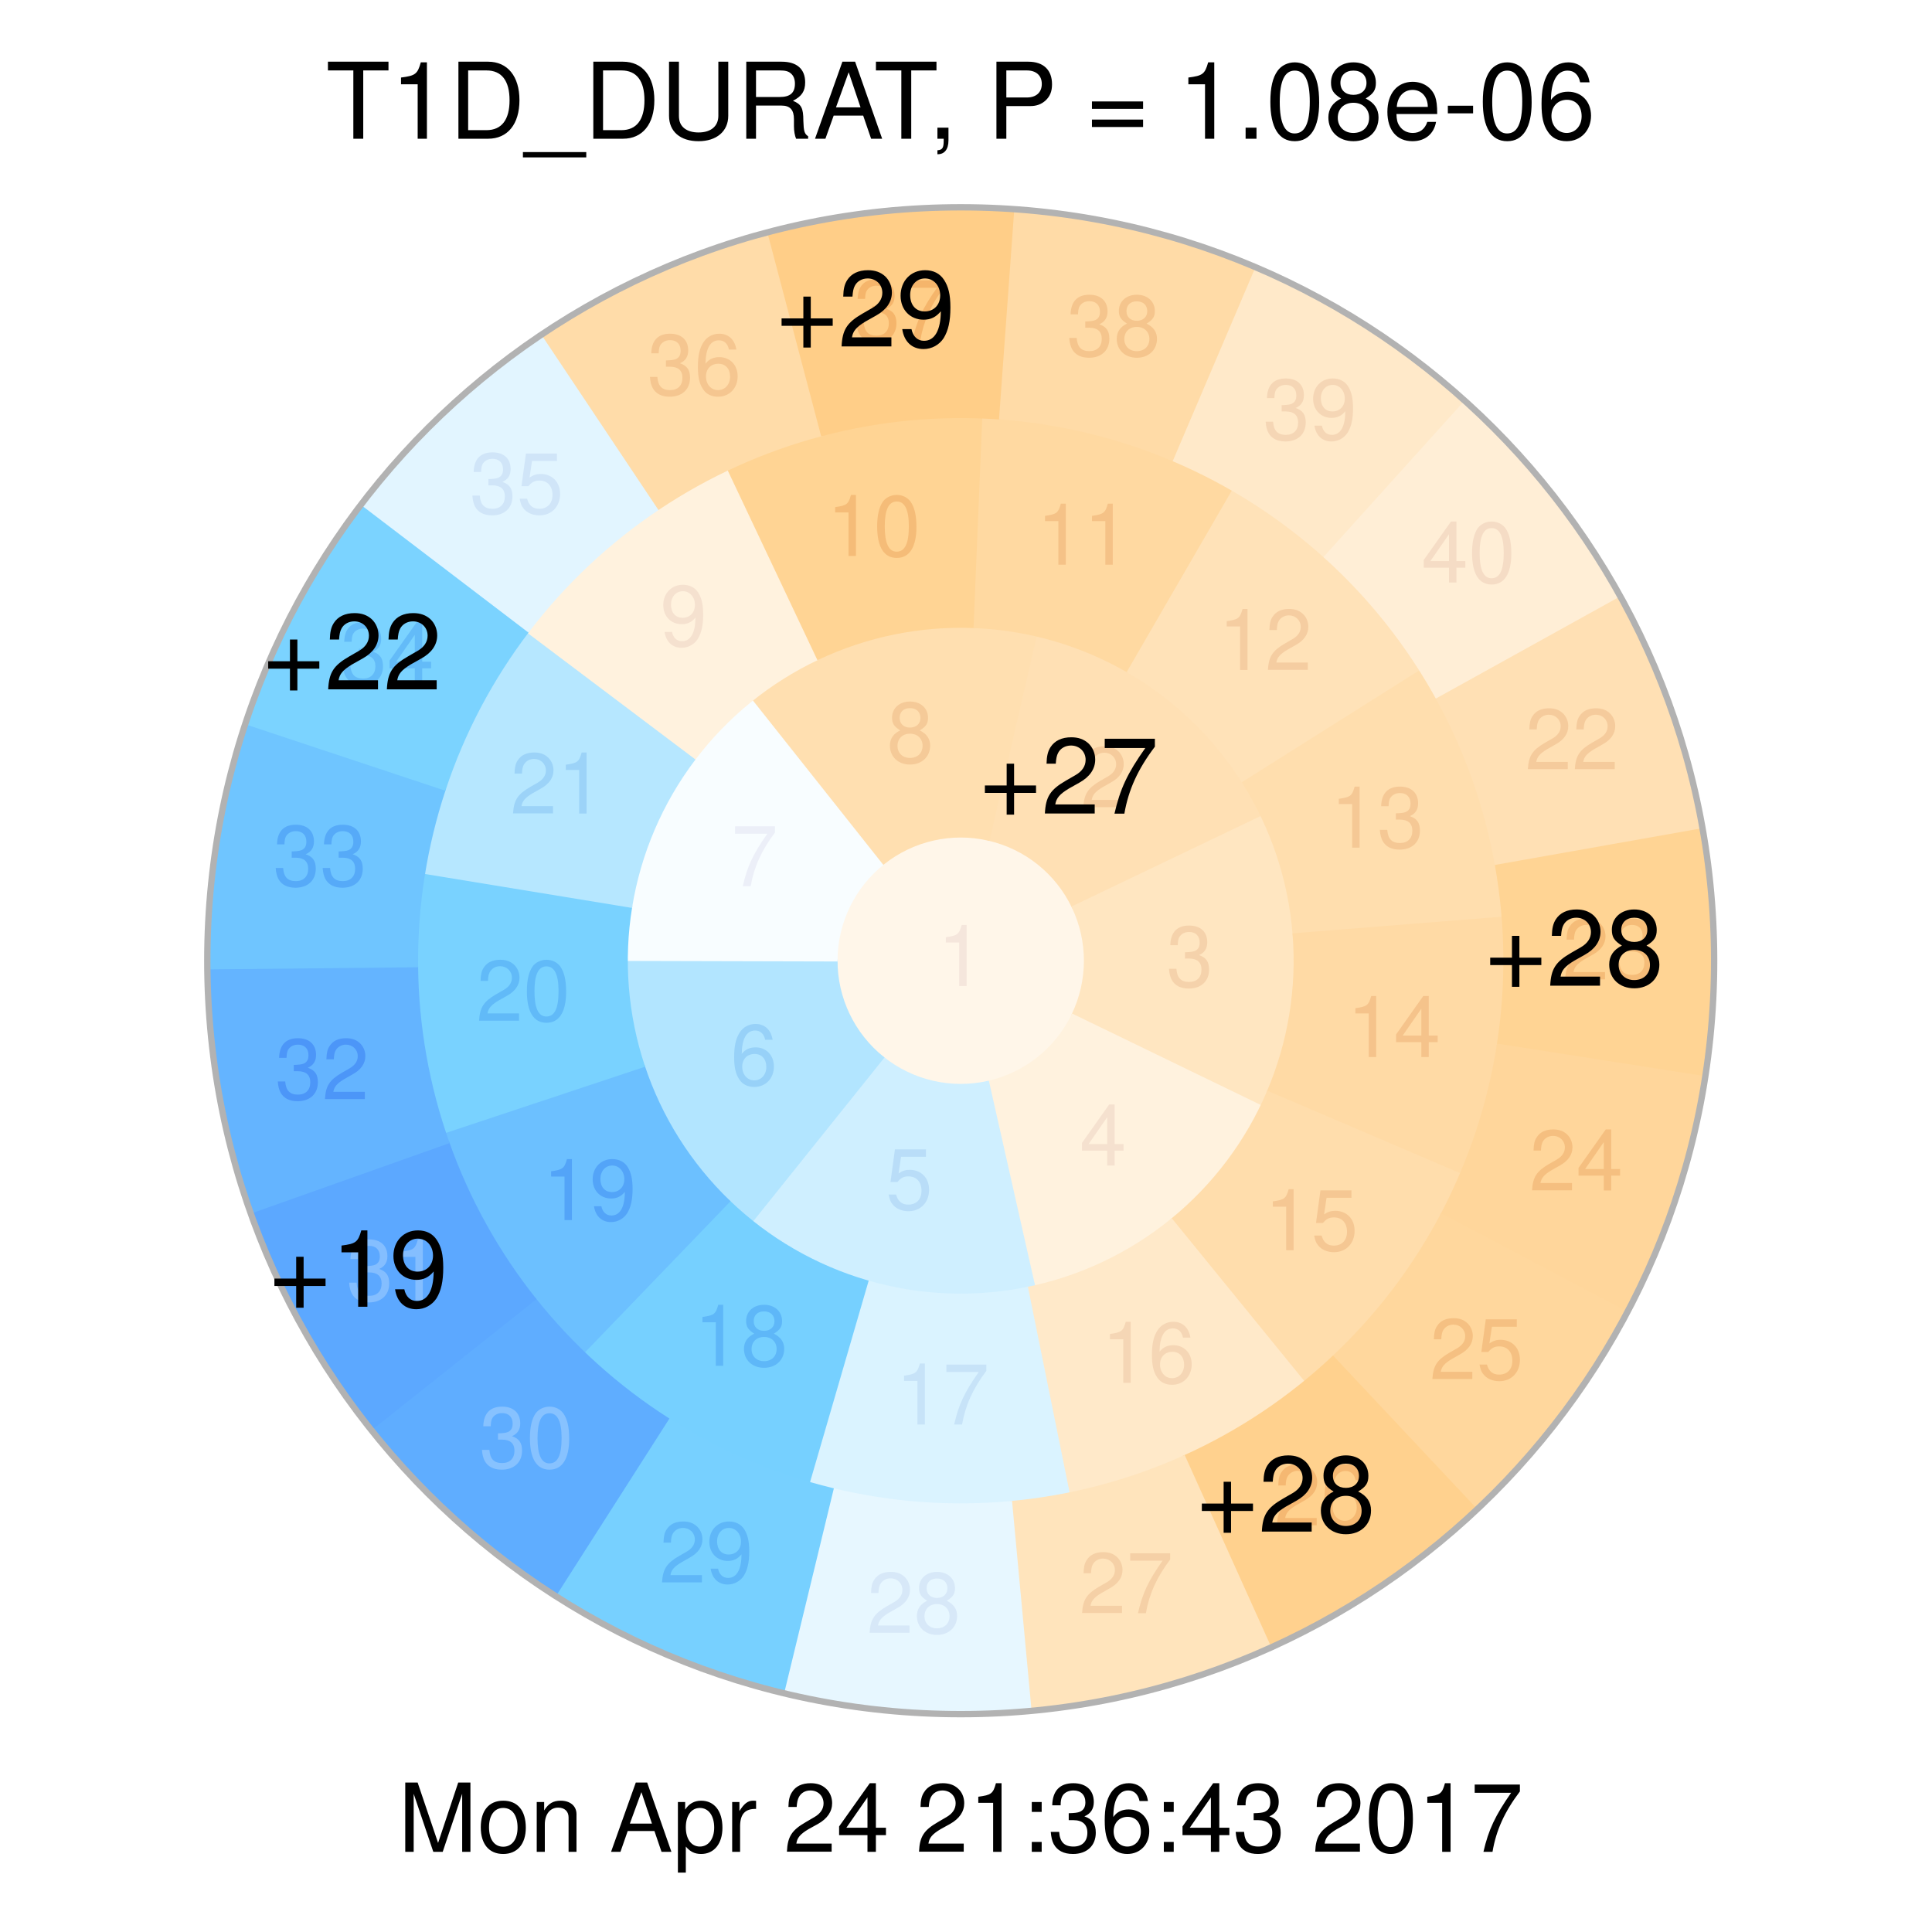
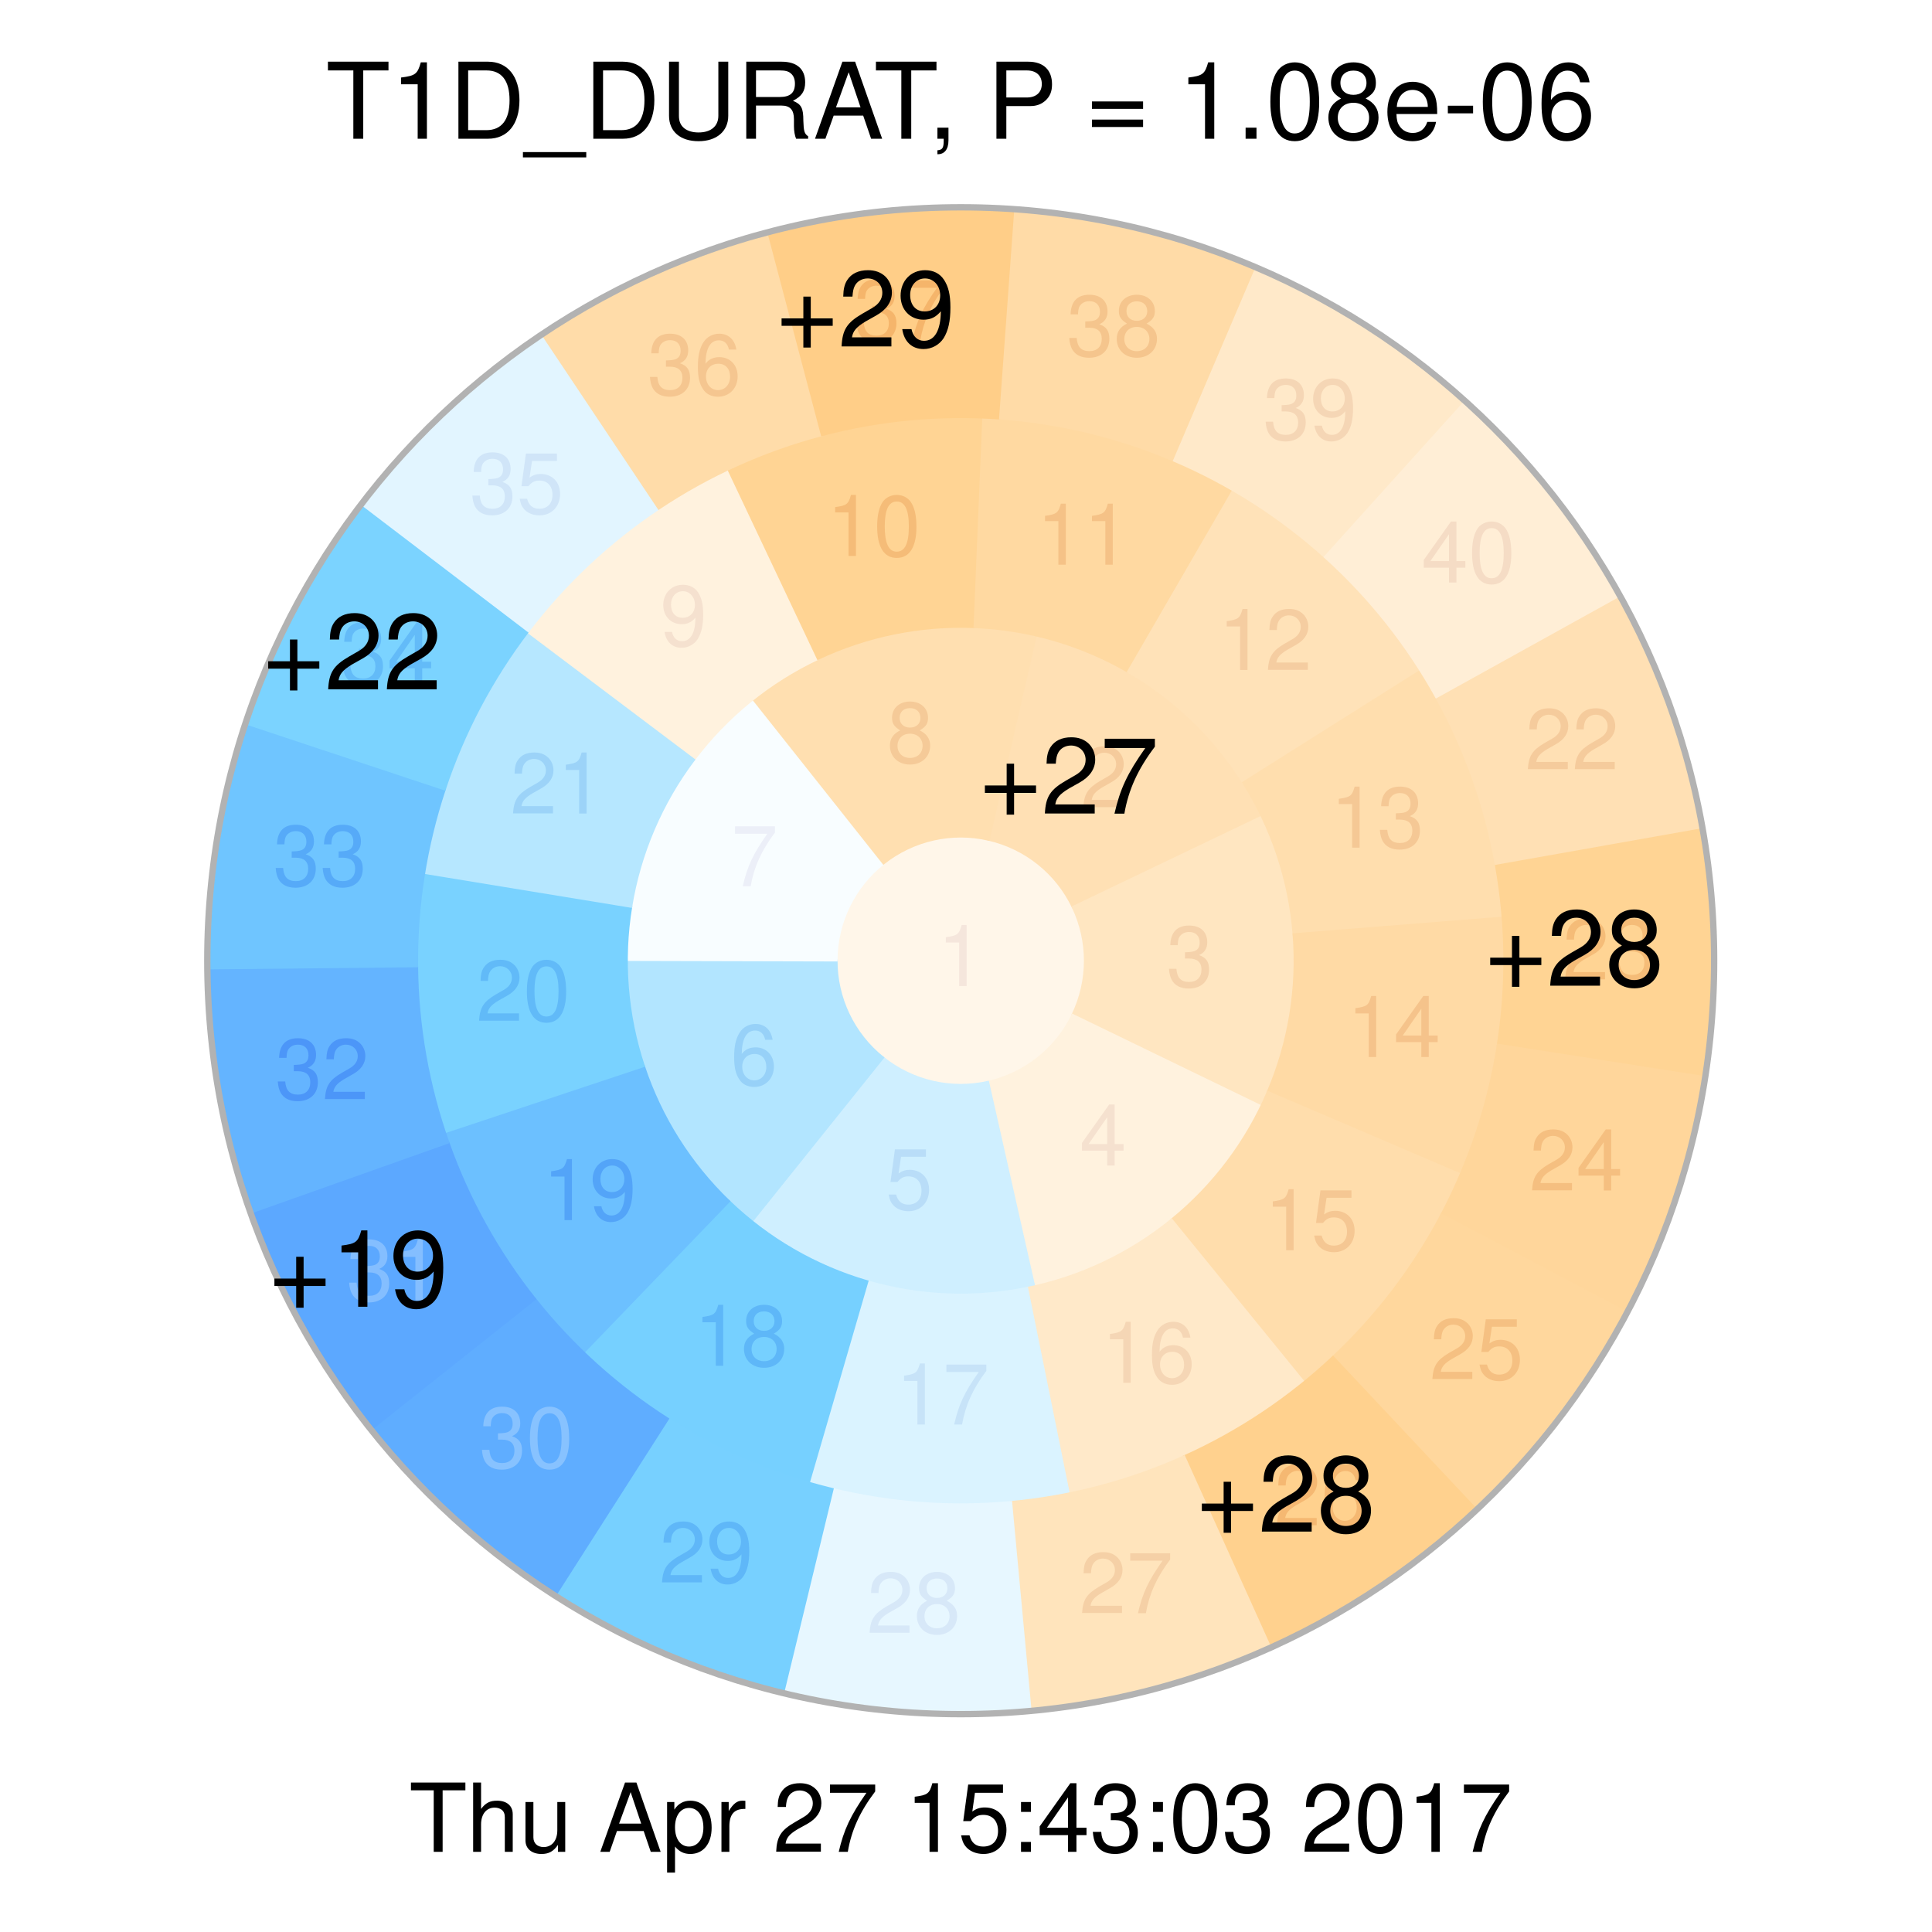
<svg xmlns="http://www.w3.org/2000/svg" x="0" y="0" width="000183" height="000183">
  <polygon points="  0,0  000183,0  000183,000183  0,000183" style="fill: #ffffff;" />
  <g transform="translate(000091, 000091)">
    <g>
      <text x="10.27" y="-13.93" style=" font-family: Helvetica; font-size: 10.00px; font-weight: 500; text-anchor: middle; fill: none; stroke: none;">
+27
</text>
      <text x="58.13" y="2.38" style=" font-family: Helvetica; font-size: 10.00px; font-weight: 500; text-anchor: middle; fill: none; stroke: none;">
+28
</text>
      <text x="30.82" y="54.09" style=" font-family: Helvetica; font-size: 10.00px; font-weight: 500; text-anchor: middle; fill: none; stroke: none;">
+28
</text>
      <text x="-57.03" y="32.78" style=" font-family: Helvetica; font-size: 10.00px; font-weight: 500; text-anchor: middle; fill: none; stroke: none;">
+19
</text>
      <text x="-57.62" y="-25.69" style=" font-family: Helvetica; font-size: 10.00px; font-weight: 500; text-anchor: middle; fill: none; stroke: none;">
+22
</text>
      <text x="-8.99" y="-58.17" style=" font-family: Helvetica; font-size: 10.00px; font-weight: 500; text-anchor: middle; fill: none; stroke: none;">
+29
</text>
    </g>
    <g>
      <g>
        <circle cx="0.00" cy="0.00" r="11.768" style=" fill: #fff6e9; stroke: #fff6e9; stroke-linecap: round; stroke-width: 0.20px;" />
        <path d="M 10.616 -5.08 A 11.768 11.768 0 0 0 2.647 -11.467 L 7.116 -30.823 A 31.634 31.634 0 0 1 28.535 -13.654 Z" style=" fill: #ffe0b4; stroke: #ffe0b4; stroke-linecap: round; stroke-width: 0.20px;" />
        <path d="M 10.59 5.133 A 11.768 11.768 0 0 0 10.616 -5.08 L 28.535 -13.654 A 31.634 31.634 0 0 1 28.467 13.796 Z" style=" fill: #ffe6c1; stroke: #ffe6c1; stroke-linecap: round; stroke-width: 0.20px;" />
        <path d="M 2.59 11.48 A 11.768 11.768 0 0 0 10.59 5.133 L 28.467 13.796 A 31.634 31.634 0 0 1 6.962 30.858 Z" style=" fill: #fff2de; stroke: #fff2de; stroke-linecap: round; stroke-width: 0.20px;" />
        <path d="M -7.36 9.182 A 11.768 11.768 0 0 0 2.59 11.48 L 6.962 30.858 A 31.634 31.634 0 0 1 -19.785 24.683 Z" style=" fill: #cfefff; stroke: #cfefff; stroke-linecap: round; stroke-width: 0.20px;" />
        <path d="M -11.768 -0.029 A 11.768 11.768 0 0 0 -7.36 9.182 L -19.785 24.683 A 31.634 31.634 0 0 1 -31.634 -0.079 Z" style=" fill: #b2e5ff; stroke: #b2e5ff; stroke-linecap: round; stroke-width: 0.20px;" />
        <path d="M -7.314 -9.219 A 11.768 11.768 0 0 0 -11.768 -0.029 L -31.634 -0.079 A 31.634 31.634 0 0 1 -19.662 -24.782 Z" style=" fill: #f8fdff; stroke: #f8fdff; stroke-linecap: round; stroke-width: 0.20px;" />
        <path d="M 2.647 -11.467 A 11.768 11.768 0 0 0 -7.314 -9.219 L -19.662 -24.782 A 31.634 31.634 0 0 1 7.116 -30.823 Z" style=" fill: #ffdfb0; stroke: #ffdfb0; stroke-linecap: round; stroke-width: 0.20px;" />
        <path d="M -13.523 -28.598 A 31.634 31.634 0 0 0 -25.264 -19.038 L -41.129 -30.993 A 51.499 51.499 0 0 1 -22.015 -46.557 Z" style=" fill: #fff2de; stroke: #fff2de; stroke-linecap: round; stroke-width: 0.20px;" />
        <path d="M 1.316 -31.607 A 31.634 31.634 0 0 0 -13.523 -28.598 L -22.015 -46.557 A 51.499 51.499 0 0 1 2.143 -51.455 Z" style=" fill: #ffd494; stroke: #ffd494; stroke-linecap: round; stroke-width: 0.20px;" />
        <path d="M 15.854 -27.375 A 31.634 31.634 0 0 0 1.316 -31.607 L 2.143 -51.455 A 51.499 51.499 0 0 1 25.81 -44.565 Z" style=" fill: #ffd9a1; stroke: #ffd9a1; stroke-linecap: round; stroke-width: 0.20px;" />
        <path d="M 26.759 -16.871 A 31.634 31.634 0 0 0 15.854 -27.375 L 25.81 -44.565 A 51.499 51.499 0 0 1 43.564 -27.466 Z" style=" fill: #ffe2b8; stroke: #ffe2b8; stroke-linecap: round; stroke-width: 0.20px;" />
        <path d="M 31.535 -2.503 A 31.634 31.634 0 0 0 26.759 -16.871 L 43.564 -27.466 A 51.499 51.499 0 0 1 51.338 -4.075 Z" style=" fill: #ffdeae; stroke: #ffdeae; stroke-linecap: round; stroke-width: 0.20px;" />
        <path d="M 29.086 12.438 A 31.634 31.634 0 0 0 31.535 -2.503 L 51.338 -4.075 A 51.499 51.499 0 0 1 47.351 20.25 Z" style=" fill: #ffdaa5; stroke: #ffdaa5; stroke-linecap: round; stroke-width: 0.20px;" />
        <path d="M 19.974 24.531 A 31.634 31.634 0 0 0 29.086 12.438 L 47.351 20.25 A 51.499 51.499 0 0 1 32.517 39.935 Z" style=" fill: #ffddac; stroke: #ffddac; stroke-linecap: round; stroke-width: 0.20px;" />
        <path d="M 6.286 31.003 A 31.634 31.634 0 0 0 19.974 24.531 L 32.517 39.935 A 51.499 51.499 0 0 1 10.233 50.472 Z" style=" fill: #ffe9c9; stroke: #ffe9c9; stroke-linecap: round; stroke-width: 0.20px;" />
        <path d="M -8.842 30.373 A 31.634 31.634 0 0 0 6.286 31.003 L 10.233 50.472 A 51.499 51.499 0 0 1 -14.394 49.447 Z" style=" fill: #daf3ff; stroke: #daf3ff; stroke-linecap: round; stroke-width: 0.20px;" />
        <path d="M -21.944 22.785 A 31.634 31.634 0 0 0 -8.842 30.373 L -14.394 49.447 A 51.499 51.499 0 0 1 -35.725 37.094 Z" style=" fill: #76d0ff; stroke: #76d0ff; stroke-linecap: round; stroke-width: 0.20px;" />
        <path d="M -30.019 9.977 A 31.634 31.634 0 0 0 -21.944 22.785 L -35.725 37.094 A 51.499 51.499 0 0 1 -48.871 16.243 Z" style=" fill: #6cc0ff; stroke: #6cc0ff; stroke-linecap: round; stroke-width: 0.20px;" />
        <path d="M -31.217 -5.116 A 31.634 31.634 0 0 0 -30.019 9.977 L -48.871 16.243 A 51.499 51.499 0 0 1 -50.821 -8.329 Z" style=" fill: #79d2ff; stroke: #79d2ff; stroke-linecap: round; stroke-width: 0.20px;" />
        <path d="M -25.264 -19.038 A 31.634 31.634 0 0 0 -31.217 -5.116 L -50.821 -8.329 A 51.499 51.499 0 0 1 -41.129 -30.993 Z" style=" fill: #b6e7ff; stroke: #b6e7ff; stroke-linecap: round; stroke-width: 0.20px;" />
        <path d="M 50.709 -8.989 A 51.499 51.499 0 0 0 45.042 -24.967 L 62.417 -34.598 A 71.365 71.365 0 0 1 70.269 -12.457 Z" style=" fill: #ffe0b4; stroke: #ffe0b4; stroke-linecap: round; stroke-width: 0.20px;" />
        <path d="M 50.88 7.963 A 51.499 51.499 0 0 0 50.709 -8.989 L 70.269 -12.457 A 71.365 71.365 0 0 1 70.507 11.034 Z" style=" fill: #ffd494; stroke: #ffd494; stroke-linecap: round; stroke-width: 0.20px;" />
        <path d="M 45.538 24.052 A 51.499 51.499 0 0 0 50.88 7.963 L 70.507 11.034 A 71.365 71.365 0 0 1 63.104 33.33 Z" style=" fill: #ffd69b; stroke: #ffd69b; stroke-linecap: round; stroke-width: 0.20px;" />
        <path d="M 35.261 37.535 A 51.499 51.499 0 0 0 45.538 24.052 L 63.104 33.33 A 71.365 71.365 0 0 1 48.862 52.014 Z" style=" fill: #ffd79d; stroke: #ffd79d; stroke-linecap: round; stroke-width: 0.20px;" />
        <path d="M 21.163 46.95 A 51.499 51.499 0 0 0 35.261 37.535 L 48.862 52.014 A 71.365 71.365 0 0 1 29.326 65.061 Z" style=" fill: #ffd18e; stroke: #ffd18e; stroke-linecap: round; stroke-width: 0.20px;" />
        <path d="M 4.771 51.278 A 51.499 51.499 0 0 0 21.163 46.95 L 29.326 65.061 A 71.365 71.365 0 0 1 6.612 71.058 Z" style=" fill: #ffe4bc; stroke: #ffe4bc; stroke-linecap: round; stroke-width: 0.20px;" />
        <path d="M -12.137 50.049 A 51.499 51.499 0 0 0 4.771 51.278 L 6.612 71.058 A 71.365 71.365 0 0 1 -16.819 69.355 Z" style=" fill: #e7f7ff; stroke: #e7f7ff; stroke-linecap: round; stroke-width: 0.20px;" />
        <path d="M -27.73 43.396 A 51.499 51.499 0 0 0 -12.137 50.049 L -16.819 69.355 A 71.365 71.365 0 0 1 -38.427 60.136 Z" style=" fill: #77d0ff; stroke: #77d0ff; stroke-linecap: round; stroke-width: 0.20px;" />
        <path d="M -40.319 32.041 A 51.499 51.499 0 0 0 -27.73 43.396 L -38.427 60.136 A 71.365 71.365 0 0 1 -55.871 44.4 Z" style=" fill: #5fadff; stroke: #5fadff; stroke-linecap: round; stroke-width: 0.20px;" />
        <path d="M -48.538 17.213 A 51.499 51.499 0 0 0 -40.319 32.041 L -55.871 44.4 A 71.365 71.365 0 0 1 -67.261 23.853 Z" style=" fill: #5ca8ff; stroke: #5ca8ff; stroke-linecap: round; stroke-width: 0.20px;" />
        <path d="M -51.497 0.52 A 51.499 51.499 0 0 0 -48.538 17.213 L -67.261 23.853 A 71.365 71.365 0 0 1 -71.361 0.721 Z" style=" fill: #64b4ff; stroke: #64b4ff; stroke-linecap: round; stroke-width: 0.20px;" />
        <path d="M -48.876 -16.229 A 51.499 51.499 0 0 0 -51.497 0.52 L -71.361 0.721 A 71.365 71.365 0 0 1 -67.729 -22.489 Z" style=" fill: #6fc5ff; stroke: #6fc5ff; stroke-linecap: round; stroke-width: 0.20px;" />
        <path d="M -40.958 -31.219 A 51.499 51.499 0 0 0 -48.876 -16.229 L -67.729 -22.489 A 71.365 71.365 0 0 1 -56.757 -43.262 Z" style=" fill: #7bd3ff; stroke: #7bd3ff; stroke-linecap: round; stroke-width: 0.20px;" />
        <path d="M -28.602 -42.827 A 51.499 51.499 0 0 0 -40.958 -31.219 L -56.757 -43.262 A 71.365 71.365 0 0 1 -39.635 -59.347 Z" style=" fill: #e2f5ff; stroke: #e2f5ff; stroke-linecap: round; stroke-width: 0.20px;" />
        <path d="M -13.146 -49.793 A 51.499 51.499 0 0 0 -28.602 -42.827 L -39.635 -59.347 A 71.365 71.365 0 0 1 -18.217 -69.001 Z" style=" fill: #ffdca9; stroke: #ffdca9; stroke-linecap: round; stroke-width: 0.20px;" />
        <path d="M 3.734 -51.364 A 51.499 51.499 0 0 0 -13.146 -49.793 L -18.217 -69.001 A 71.365 71.365 0 0 1 5.174 -71.177 Z" style=" fill: #ffce88; stroke: #ffce88; stroke-linecap: round; stroke-width: 0.20px;" />
        <path d="M 20.209 -47.368 A 51.499 51.499 0 0 0 3.734 -51.364 L 5.174 -71.177 A 71.365 71.365 0 0 1 28.005 -65.64 Z" style=" fill: #ffdba7; stroke: #ffdba7; stroke-linecap: round; stroke-width: 0.20px;" />
        <path d="M 34.495 -38.24 A 51.499 51.499 0 0 0 20.209 -47.368 L 28.005 -65.64 A 71.365 71.365 0 0 1 47.801 -52.991 Z" style=" fill: #ffe9c9; stroke: #ffe9c9; stroke-linecap: round; stroke-width: 0.20px;" />
        <path d="M 45.042 -24.967 A 51.499 51.499 0 0 0 34.495 -38.24 L 47.801 -52.991 A 71.365 71.365 0 0 1 62.417 -34.598 Z" style=" fill: #ffeed6; stroke: #ffeed6; stroke-linecap: round; stroke-width: 0.20px;" />
      </g>
      <g>
        <text x="0.00" y="2.40" style=" font-family: Helvetica; font-size: 8.00px; font-weight: 500; text-anchor: middle; fill: #f5e6dc; stroke: none;">
1
</text>
        <text x="13.57" y="-14.53" style=" font-family: Helvetica; font-size: 8.00px; font-weight: 500; text-anchor: middle; fill: #f5cb9c; stroke: none;">
2
</text>
        <text x="21.70" y="2.45" style=" font-family: Helvetica; font-size: 8.00px; font-weight: 500; text-anchor: middle; fill: #f5d2ab; stroke: none;">
3
</text>
        <text x="13.49" y="19.40" style=" font-family: Helvetica; font-size: 8.00px; font-weight: 500; text-anchor: middle; fill: #f5e1cf; stroke: none;">
4
</text>
        <text x="-4.88" y="23.54" style=" font-family: Helvetica; font-size: 8.00px; font-weight: 500; text-anchor: middle; fill: #b9ddf8; stroke: none;">
5
</text>
        <text x="-19.58" y="11.77" style=" font-family: Helvetica; font-size: 8.00px; font-weight: 500; text-anchor: middle; fill: #97d1f8; stroke: none;">
6
</text>
        <text x="-19.53" y="-7.06" style=" font-family: Helvetica; font-size: 8.00px; font-weight: 500; text-anchor: middle; fill: #eceff8; stroke: none;">
7
</text>
        <text x="-4.78" y="-18.77" style=" font-family: Helvetica; font-size: 8.00px; font-weight: 500; text-anchor: middle; fill: #f5ca98; stroke: none;">
8
</text>
        <text x="-26.25" y="-29.83" style=" font-family: Helvetica; font-size: 8.00px; font-weight: 500; text-anchor: middle; fill: #f5e1cf; stroke: none;">
9
</text>
        <text x="-8.26" y="-38.34" style=" font-family: Helvetica; font-size: 8.00px; font-weight: 500; text-anchor: middle; fill: #f5bc78; stroke: none;">
10
</text>
        <text x="11.62" y="-37.51" style=" font-family: Helvetica; font-size: 8.00px; font-weight: 500; text-anchor: middle; fill: #f5c287; stroke: none;">
11
</text>
        <text x="28.83" y="-27.54" style=" font-family: Helvetica; font-size: 8.00px; font-weight: 500; text-anchor: middle; fill: #f5cda1; stroke: none;">
12
</text>
        <text x="39.45" y="-10.71" style=" font-family: Helvetica; font-size: 8.00px; font-weight: 500; text-anchor: middle; fill: #f5c895; stroke: none;">
13
</text>
        <text x="41.02" y="9.12" style=" font-family: Helvetica; font-size: 8.00px; font-weight: 500; text-anchor: middle; fill: #f5c38b; stroke: none;">
14
</text>
        <text x="33.20" y="27.42" style=" font-family: Helvetica; font-size: 8.00px; font-weight: 500; text-anchor: middle; fill: #f5c793; stroke: none;">
15
</text>
        <text x="17.77" y="39.98" style=" font-family: Helvetica; font-size: 8.00px; font-weight: 500; text-anchor: middle; fill: #f5d6b5; stroke: none;">
16
</text>
        <text x="-1.73" y="43.93" style=" font-family: Helvetica; font-size: 8.00px; font-weight: 500; text-anchor: middle; fill: #c7e3f8; stroke: none;">
17
</text>
        <text x="-20.83" y="38.37" style=" font-family: Helvetica; font-size: 8.00px; font-weight: 500; text-anchor: middle; fill: #5eb7f8; stroke: none;">
18
</text>
        <text x="-35.16" y="24.57" style=" font-family: Helvetica; font-size: 8.00px; font-weight: 500; text-anchor: middle; fill: #53a4f8; stroke: none;">
19
</text>
        <text x="-41.44" y="5.69" style=" font-family: Helvetica; font-size: 8.00px; font-weight: 500; text-anchor: middle; fill: #61baf8; stroke: none;">
20
</text>
        <text x="-38.22" y="-13.94" style=" font-family: Helvetica; font-size: 8.00px; font-weight: 500; text-anchor: middle; fill: #9cd3f8; stroke: none;">
21
</text>
        <text x="57.90" y="-18.13" style=" font-family: Helvetica; font-size: 8.00px; font-weight: 500; text-anchor: middle; fill: #f5cb9c; stroke: none;">
22
</text>
        <text x="61.43" y="1.78" style=" font-family: Helvetica; font-size: 8.00px; font-weight: 500; text-anchor: middle; fill: #f5bc78; stroke: none;">
23
</text>
        <text x="58.30" y="21.76" style=" font-family: Helvetica; font-size: 8.00px; font-weight: 500; text-anchor: middle; fill: #f5bf80; stroke: none;">
24
</text>
        <text x="48.86" y="39.64" style=" font-family: Helvetica; font-size: 8.00px; font-weight: 500; text-anchor: middle; fill: #f5c082; stroke: none;">
25
</text>
        <text x="34.12" y="53.49" style=" font-family: Helvetica; font-size: 8.00px; font-weight: 500; text-anchor: middle; fill: #f5b872; stroke: none;">
26
</text>
        <text x="15.68" y="61.80" style=" font-family: Helvetica; font-size: 8.00px; font-weight: 500; text-anchor: middle; fill: #f5d0a6; stroke: none;">
27
</text>
        <text x="-4.45" y="63.67" style=" font-family: Helvetica; font-size: 8.00px; font-weight: 500; text-anchor: middle; fill: #d7e8f8; stroke: none;">
28
</text>
        <text x="-24.11" y="58.90" style=" font-family: Helvetica; font-size: 8.00px; font-weight: 500; text-anchor: middle; fill: #5fb7f8; stroke: none;">
29
</text>
        <text x="-41.15" y="48.02" style=" font-family: Helvetica; font-size: 8.00px; font-weight: 500; text-anchor: middle; fill: #87c2ff; stroke: none;">
30
</text>
        <text x="-53.73" y="32.18" style=" font-family: Helvetica; font-size: 8.00px; font-weight: 500; text-anchor: middle; fill: #84beff; stroke: none;">
31
</text>
        <text x="-60.49" y="13.12" style=" font-family: Helvetica; font-size: 8.00px; font-weight: 500; text-anchor: middle; fill: #4c96f8; stroke: none;">
32
</text>
        <text x="-60.69" y="-7.10" style=" font-family: Helvetica; font-size: 8.00px; font-weight: 500; text-anchor: middle; fill: #56aaf8; stroke: none;">
33
</text>
        <text x="-54.32" y="-26.29" style=" font-family: Helvetica; font-size: 8.00px; font-weight: 500; text-anchor: middle; fill: #63bbf8; stroke: none;">
34
</text>
        <text x="-42.06" y="-42.37" style=" font-family: Helvetica; font-size: 8.00px; font-weight: 500; text-anchor: middle; fill: #d0e5f8; stroke: none;">
35
</text>
        <text x="-25.24" y="-53.61" style=" font-family: Helvetica; font-size: 8.00px; font-weight: 500; text-anchor: middle; fill: #f5c690; stroke: none;">
36
</text>
        <text x="-5.69" y="-58.77" style=" font-family: Helvetica; font-size: 8.00px; font-weight: 500; text-anchor: middle; fill: #f5b56b; stroke: none;">
37
</text>
        <text x="14.48" y="-57.30" style=" font-family: Helvetica; font-size: 8.00px; font-weight: 500; text-anchor: middle; fill: #f5c58d; stroke: none;">
38
</text>
        <text x="33.08" y="-49.37" style=" font-family: Helvetica; font-size: 8.00px; font-weight: 500; text-anchor: middle; fill: #f5d6b5; stroke: none;">
39
</text>
        <text x="48.09" y="-35.82" style=" font-family: Helvetica; font-size: 8.00px; font-weight: 500; text-anchor: middle; fill: #f5dcc5; stroke: none;">
40
</text>
      </g>
      <circle cx="0.00" cy="0.00" r="71.365" style=" fill: none; stroke: #b2b2b2; stroke-linecap: round; stroke-width: 0.60px;" />
    </g>
    <g>
      <text x="10.27" y="-13.93" style=" font-family: Helvetica; font-size: 10.00px; font-weight: 500; text-anchor: middle; fill: #000000; stroke: none;">
+27
</text>
      <text x="58.13" y="2.38" style=" font-family: Helvetica; font-size: 10.00px; font-weight: 500; text-anchor: middle; fill: #000000; stroke: none;">
+28
</text>
      <text x="30.82" y="54.09" style=" font-family: Helvetica; font-size: 10.00px; font-weight: 500; text-anchor: middle; fill: #000000; stroke: none;">
+28
</text>
      <text x="-57.03" y="32.78" style=" font-family: Helvetica; font-size: 10.00px; font-weight: 500; text-anchor: middle; fill: #000000; stroke: none;">
+19
</text>
      <text x="-57.62" y="-25.69" style=" font-family: Helvetica; font-size: 10.00px; font-weight: 500; text-anchor: middle; fill: #000000; stroke: none;">
+22
</text>
      <text x="-8.99" y="-58.17" style=" font-family: Helvetica; font-size: 10.00px; font-weight: 500; text-anchor: middle; fill: #000000; stroke: none;">
+29
</text>
    </g>
    <text x="0.00" y="-77.86" style=" font-family: Helvetica; font-size: 10.00px; font-weight: 500; text-anchor: middle; fill: #000000; stroke: none;">
T1D_DURAT, P = 1.08e-06
</text>
    <text x="0.00" y="84.41" style=" font-family: Helvetica; font-size: 9.00px; font-weight: 500; text-anchor: middle; fill: #000000; stroke: none;">
- Mon Apr 24 21:36:43 2017
+ Thu Apr 27 15:43:03 2017
</text>
  </g>
</svg>
